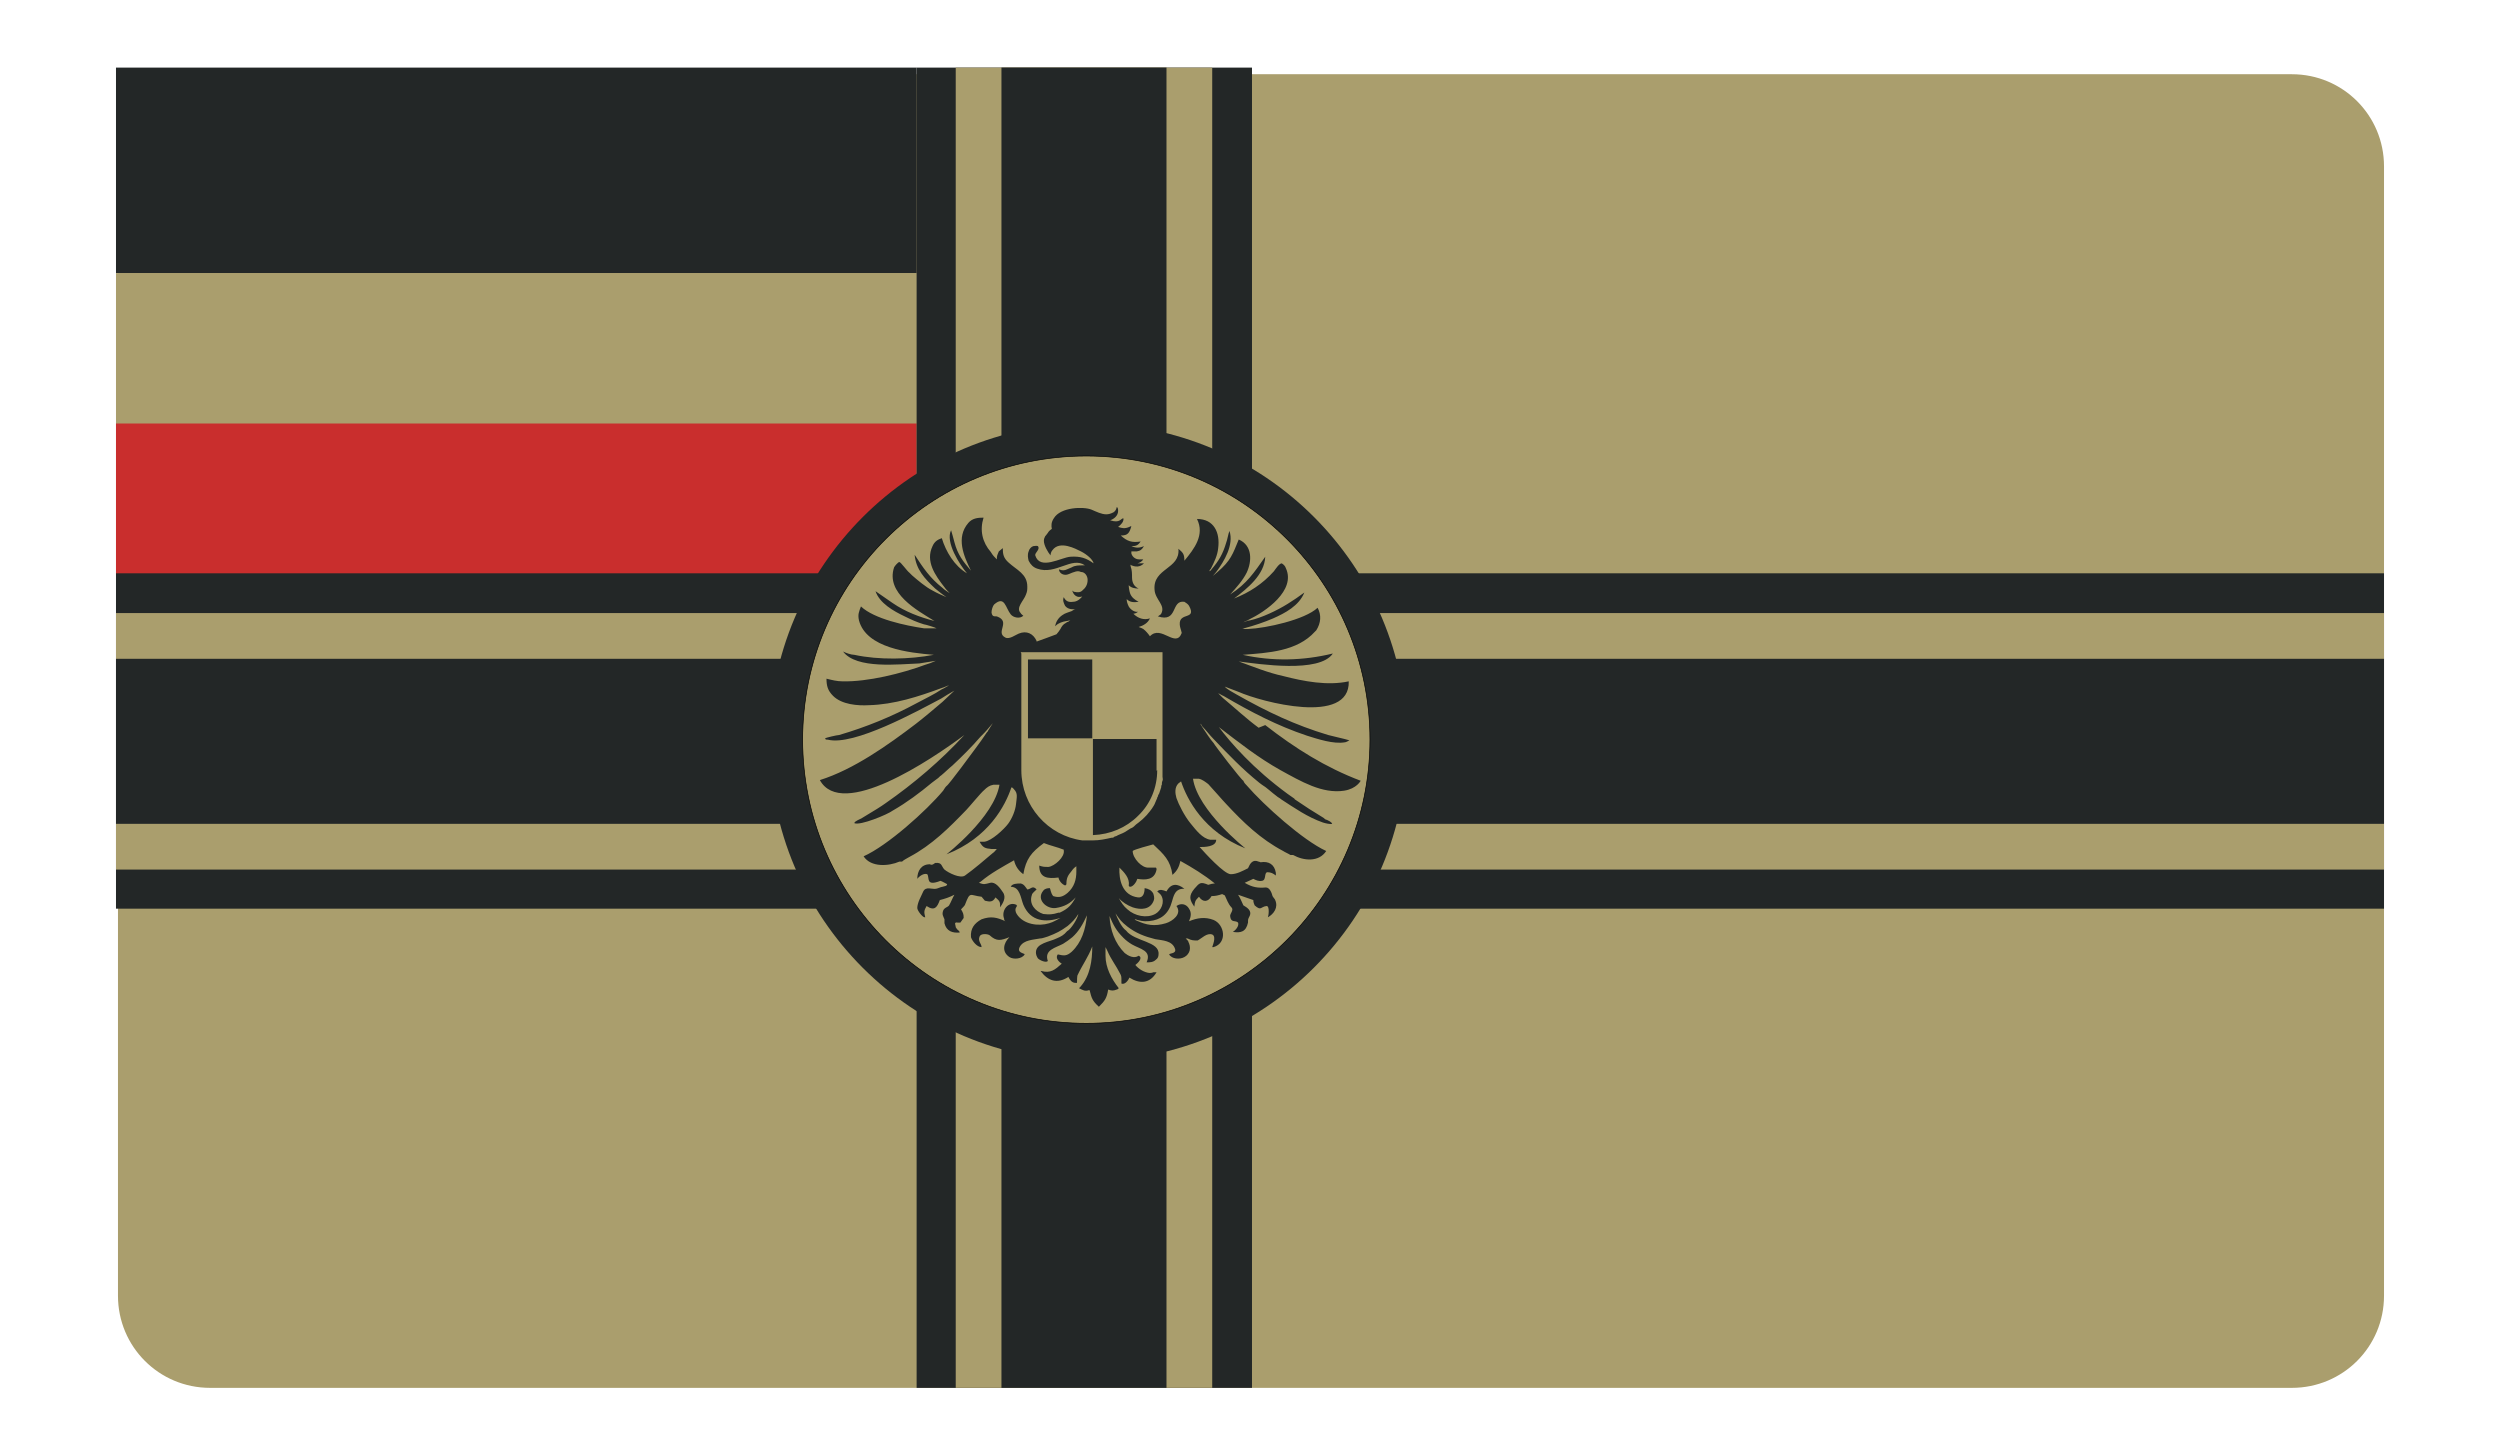
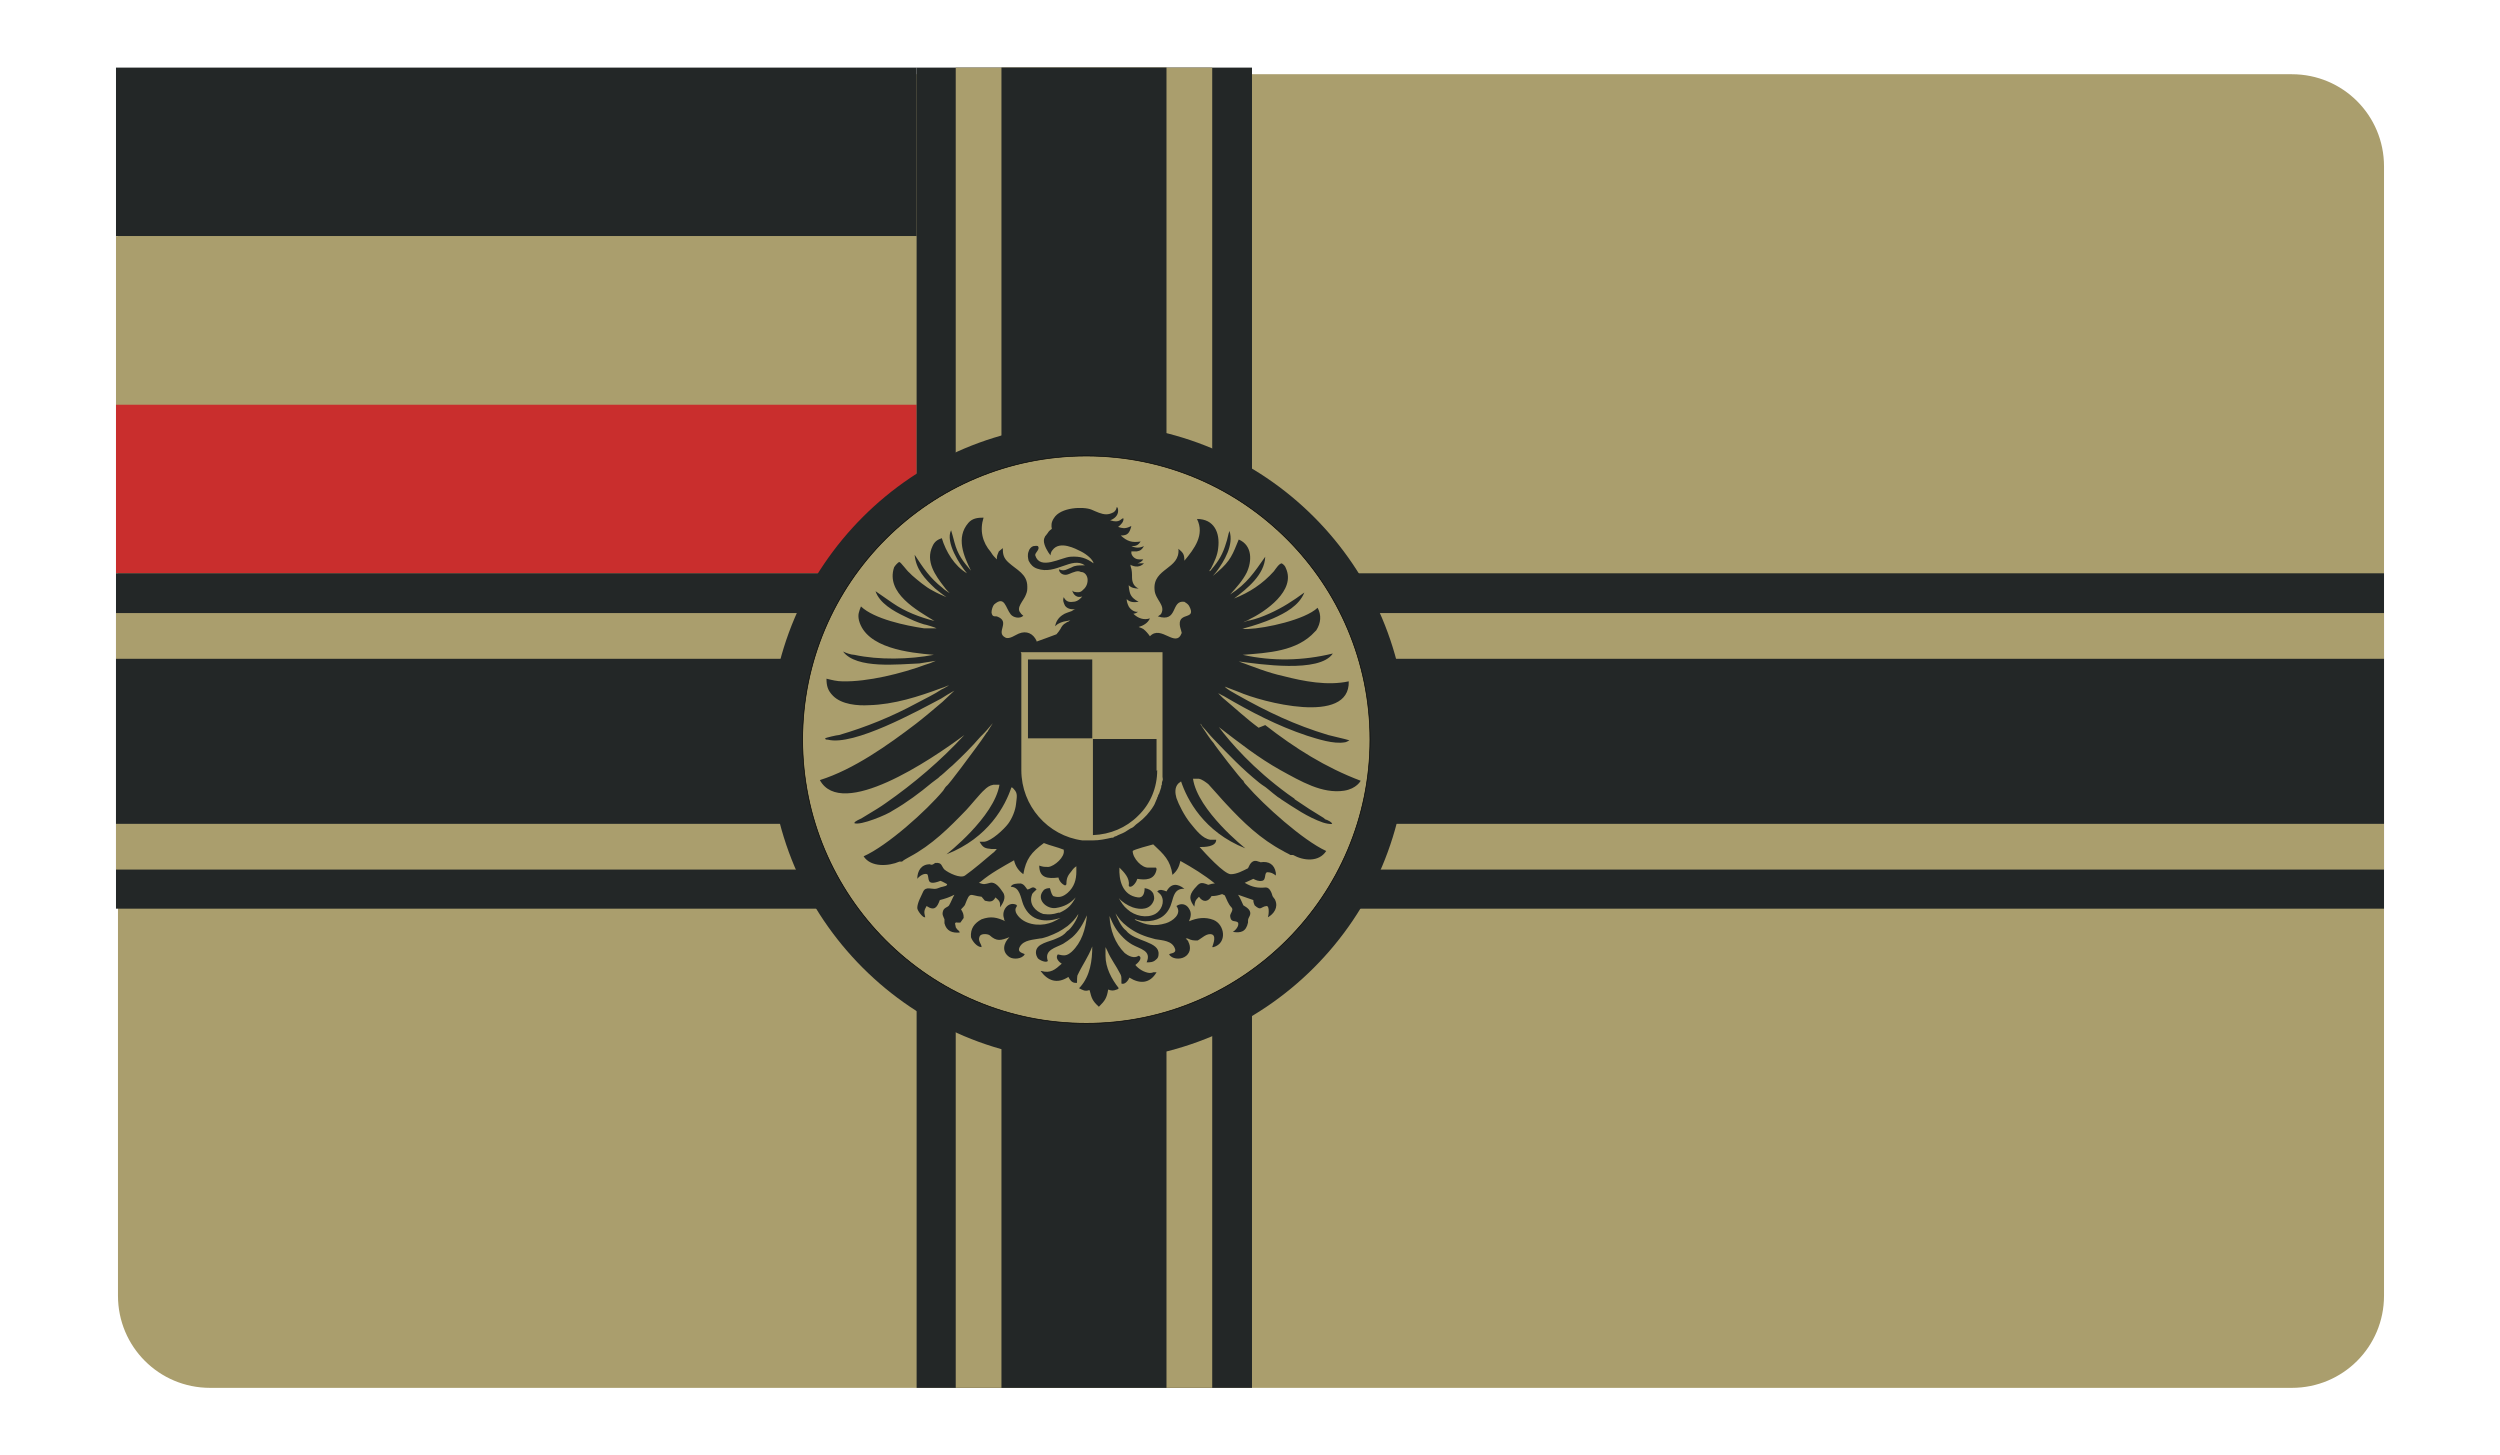
<svg xmlns="http://www.w3.org/2000/svg" version="1.1" viewBox="0 0 377.2 219.5">
  <defs>
    <style>
      .cls-1 {
        fill: #232727;
      }

      .cls-2, .cls-3 {
        fill: #aa9e6d;
      }

      .cls-3 {
        stroke: #010101;
        stroke-width: .1px;
      }

      .cls-4 {
        fill: #a1a1a0;
      }

      .cls-5 {
        fill: none;
        stroke: #06a64f;
        stroke-dasharray: 8.3 8.3;
        stroke-miterlimit: 11.3;
        stroke-width: 1.4px;
      }

      .cls-6 {
        fill: #c92e2d;
      }
    </style>
  </defs>
  <g>
    <g id="Layer_1">
      <path class="cls-2" d="M31.7,11.2h314.1c7.7,0,13.9,6.2,13.9,13.9v170.4c0,7.7-6.2,13.9-13.9,13.9H31.7c-7.7,0-13.9-6.2-13.9-13.9V25.1c0-7.7,6.2-13.9,13.9-13.9Z" />
-       <path class="cls-1" d="M17.5,10.2h120.8v31H17.5V10.2Z" />
-       <path class="cls-2" d="M17.5,41.2h120.8v45.4H17.5v-45.4Z" />
-       <path class="cls-6" d="M17.5,63.9h120.8v22.7H17.5v-22.7Z" />
+       <path class="cls-1" d="M17.5,10.2h120.8v25.433H17.5V10.2Z" />
+       <path class="cls-2" d="M17.5,35.633h120.8v50.867H17.5v-50.867Z" />
+       <path class="cls-6" d="M17.5,61.067h120.8v25.433H17.5v-25.433Z" />
      <g>
        <path class="cls-1" d="M17.5,86.5h342.2v50.6H17.5v-50.6Z" />
        <path class="cls-2" d="M17.5,92.5h342.2v38.7H17.5v-38.7Z" />
        <path class="cls-1" d="M17.5,99.4h342.2v24.9H17.5v-24.9Z" />
      </g>
      <g>
        <path class="cls-1" d="M188.9,10.2v199.2h-50.6V10.2h50.6Z" />
        <path class="cls-2" d="M182.9,10.2v199.2h-38.7V10.2h38.7Z" />
        <path class="cls-1" d="M176,10.2v199.2h-24.9V10.2h24.9Z" />
      </g>
      <path class="cls-4" d="M169.4,140.3c.1,0,.2.1.3.2h.1c-.2-.2-.3-.2-.4-.2Z" />
      <g>
        <path class="cls-1" d="M164.2,63.9c-26.5,0-48.1,21.5-48.1,48.1s21.5,48.1,48.1,48.1,48.1-21.5,48.1-48.1-21.5-48.1-48.1-48.1h0Z" />
        <path class="cls-3" d="M163.9,68.8c23.7,0,42.8,19.2,42.8,42.8s-19.2,42.8-42.8,42.8c-23.7,0-42.8-19.2-42.8-42.8,0-23.7,19.2-42.8,42.8-42.8Z" />
        <path class="cls-1" d="M189.9,109.8c-1.9-1.4-3.6-3-5.4-4.5l-.7-.7c.3.1.5.3.8.4,4.1,2.4,8.1,4.5,12.6,6,1.6.5,4,1.3,5.7,1,.2,0,.5-.2.7-.3-1-.3-2.1-.5-3.2-.8-5-1.5-9.2-3.5-13.8-6.1-.5-.3-1.5-.8-1.8-1.2.6.2,1.5.6,2.1.8,3.4,1.5,16.8,5.1,16.6-1.6-3.2.7-6.8,0-9.9-.8-2.3-.5-4.5-1.4-6.7-2.2,3.1.4,12.2,1.8,14.2-1.2-4.5,1.1-9.1,1.2-13.6.2,3.8-.3,8.2-.5,10.9-3.5l.2-.2c.7-1.1.8-2.3.2-3.4-1.9,1.8-7.8,3.1-10.5,3.2-.2,0-.7,0-.9,0,0,0,.2,0,.3-.1,1.5-.4,3-.9,4.4-1.5,1.8-.8,3.9-1.9,4.7-3.9-.8.6-1.7,1.2-2.5,1.7-1.6,1-3.9,2.1-5.7,2.5-.3,0-.7.2-1,.3.3-.2.5-.2.8-.4,2.5-1.2,7.2-4.4,5.6-7.8-.1-.3-.3-.5-.6-.7-.4,0-.9.8-1.2,1.2-1.7,1.9-3.7,3.2-6,4.1,2-1.5,4.6-3.6,4.7-6.3-1.7,2.4-2.7,4-5.3,5.7.9-1,1.9-2.1,2.5-3.3.8-1.7.9-4.1-1.2-5-.9,2.2-1.2,3.2-3.2,4.9l-.7.6c.2-.2.3-.4.5-.6,1.2-1.6,2.7-4.1,2-6.2-.2.5-.3,1.3-.5,1.8-.5,1.7-1.1,2.7-2.2,4-.1.2-.2.2-.3.3,0-.2,0-.2.2-.4.5-1,1-2,1.1-3.1.3-2.3-.6-4.4-3.2-4.4,1.2,2.4-.4,4.5-1.9,6.3,0-1-.2-1.2-.9-1.8.3,3.1-3.9,2.9-3.6,6.2.1,1.5,1.7,2.3,1,3.6,0,.1-.4.3-.5.4,3.1,1,1.9-2.5,4-2.2.3.2.5.3.7.6,1.2,2.2-1.5.9-1.4,2.8,0,.4.2.8.3,1.3-.9,2.4-3.1-1.3-4.8.5-.2-.3-.6-.8-1-1.1-.2-.1-.4-.2-.7-.3.7-.2,1.4-.6,1.7-1.3-.9.3-1.8,0-2.5-.7.3,0,.6-.2.7-.3-.5.1-1.1-.3-1.4-.8-.2-.4-.3-.8-.3-1,0,0,0,0,0-.1.5.5,1.1.5,1.8.4-.6-.3-1.1-.7-1.3-1.3-.1-.3-.2-.9-.2-1.2.4.4.9.5,1.5.5,0,0,0,0,0,0-.7-.3-1-.9-1-1.7,0-.5,0-1.1-.2-1.6,0-.1,0-.2-.1-.3.8.4,1.5.4,2.1-.2,0,0,0,0,0,0-.2,0-.3,0-.5,0-.2,0-.3,0-.5,0,.4-.1.7-.3.9-.6-.2,0-.4,0-.6,0-.7,0-1.1-.5-1.2-.9,0-.2,0-.3,0-.3.2,0,.6,0,.8,0,.6-.1.8-.3,1.1-.8-.7.3-1.2.3-1.9,0h0c.7,0,1-.1,1.4-.7-1.3.2-2,0-3-.9,1.1,0,1.3-.4,1.6-1.4,0,0-.2,0-.3.1-.7.3-1.1.2-1.7,0,.4-.3.9-.8.8-1.3-.4,0-.5.8-2,.3.6-.2,1.2-.7,1.2-1.4,0-.2,0-.5-.2-.6h0c-.1.4-.2.6-.5.8h0c-.4.2-.7.3-1.1.3-.7,0-1.5-.4-2.2-.7-1.2-.5-4.7-.4-5.7,1.3-.4.6-.4,1.1-.3,1.6-.3.2-.5.4-.6.6,0,0,0,0,0,0,0,0,0,0,0,0-.2.3-.4.5-.4.5-.1.2-.2.4-.2.7,0,.7.6,1.7,1,2.2,0-.2.1-.6.3-.8,1.1-1.5,3.5-.2,4.3.2.8.4,1.8,1.2,1.9,1.8-1.1-.8-2-1.1-3.5-1-1.4.1-4.6,2.1-5.3-.2-.1-.4.8-.9.4-1.4-.2-.1-.5,0-.7,0-.3.1-.6.4-.7.8-.2.5-.1,1,0,1.4.3.6.7,1,1.3,1.2,2.8,1,5.2-1.9,7.2-.5,0,0-.2,0-.3,0-.6,0-1.2,0-1.7.3-.2.1-.5.2-.7.3-.4.2-.8.2-1.2,0,0,0,0,.1,0,.2.2.5.7.7,1.2.6.4-.1.7-.3,1.1-.4.3-.1.6-.2,1,0,.6,0,1,.6,1,1.2,0,.7-.3,1.2-.8,1.6-.3.3-.7.3-1.2.2-.1,0-.2-.1-.3-.2,0,.2.2.6.5.8.3.2.6.2,1,.1-.1.1-.2.2-.3.3-.3.3-.7.5-1.1.5-.7.1-1.1-.1-1.4-.7-.2.5,0,.9.2,1.3.3.4.8.6,1.6.5,0,0,0,0,0,0-.2,0-.4.2-.6.3-.5.2-1,.3-1.4.6-.6.4-1,1-1.1,1.7,0,0,0,0,0,0,0,0,0,0,.1-.1.4-.4,1-.6,1.6-.7.2,0,.5-.1.7-.2-.1,0-.3.2-.4.3-.1,0-.3.1-.4.2-.4.2-.6.5-.8.9-.2.3-.4.6-.6.8-1,.4-2.2.8-3,1.1,0,0,0,0,0-.1-.5-1.1-1.5-1.6-2.7-1.1-.5.2-1.4.9-2,.6-1.6-.8.9-2.4-1.3-3.2-.5,0-.7,0-.8-.6,0-.4.2-1,.4-1.2,1.6-1.4,1.7.5,2.5,1.5.4.5,1.4.7,1.9.2,0,0-.4-.3-.4-.4-.8-.8.5-1.9.8-2.8.2-.5.2-.7.2-1.2,0-1.9-1.6-2.5-2.8-3.6-.8-.7-.9-1.3-.9-2.2-.2.2-.4.3-.6.5-.2.5-.3.6-.3,1.2-.4-.4-.6-.6-.9-1.1-1.3-1.5-1.7-3.3-1.1-5.2-.9,0-1.7.1-2.3.8-1.9,2.2-.7,5,.4,7.2-1.2-1.4-2-2.4-2.5-4.3-.1-.4-.4-1.5-.5-1.8h0c-.9,1.8,1.3,5.2,2.4,6.5-1.9-1.1-3.2-3.3-3.8-5.3-.6.2-1.1.5-1.4,1.2-1.1,2.3.4,4.4,1.8,6.2.2.3.5.6.8.9-.3-.2-.8-.5-1.1-.8-1.9-1.5-2.9-3-4.2-5,.2,2.2,1.5,3.6,3.1,5.1.5.4,1.1.9,1.7,1.3-.7-.3-1.4-.6-2.1-1-1-.5-2.3-1.6-3.1-2.3-.2-.2-.3-.3-.4-.4-.3-.2-1.3-1.6-1.5-1.6-.2,0-.7.6-.8.8-1.3,3.9,3.5,6.5,6.1,8.1-2.3-.6-4.4-1.4-6.3-2.7-.9-.6-1.7-1.2-2.6-1.8.6,1.8,2.7,3,4.4,3.8,1,.5,1.9.9,2.9,1.2.2,0,1.8.5,1.9.6-.5,0-1.4,0-1.9,0-2.7-.4-7.5-1.4-9.5-3.3-.3.8-.5,1.2-.3,2.1,1.1,4.2,7.6,4.9,11.3,5.2-3.7.7-8.3.8-12,0-.5,0-1.3-.3-1.7-.5,2,2.7,8.5,1.9,11.5,1.8.8-.1,1.7-.3,2.5-.4-.4.2-1.2.5-1.6.6-3.5,1.3-8.7,2.6-12.5,2.5-.8,0-1.6-.2-2.4-.4,0,1.1.2,1.8,1,2.6,1.3,1.3,3.7,1.5,5.4,1.4,3.8-.1,7.5-1.3,11-2.6.4-.1.7-.3,1.1-.4-.4.2-.8.5-1.1.6-1.2.8-2.5,1.4-3.8,2.1-3.7,2-7.6,3.6-11.7,4.8-.3,0-2,.4-2.1.5,0,.2.2.2.4.2,3.9,1,13.5-4.3,17.1-6.2.6-.4,1.3-.8,2-1.2-.6.6-1.2,1.1-1.8,1.7-1.3,1.1-2.7,2.3-4,3.3-4.2,3.2-9.4,6.9-14.5,8.5,3.3,6,16.7-3,21.8-6.8-3.6,3.9-7.6,7.3-11.9,10.3-.7.5-1.5,1-3.5,2.2-.3.2-1.2.5-1.2.8.9.4,5-1.3,5.8-1.9,2.1-1.2,4.1-2.7,5.9-4.2.3-.2.5-.4.8-.6.2-.1.4-.4.6-.5.5-.4,1.2-1.1,1.7-1.5,1.5-1.4,2.9-2.8,4.2-4.3.4-.4.9-.9,1.3-1.4l.6-.7c-.2.3-.3.5-.5.8,0,0-.1.2-.2.3,0,0,0,0,0,0,0,.1-.1.2-.2.3-.4.6-1.3,1.9-1.7,2.4-.3.4-4.1,5.6-4.4,5.7-.2.2-.3.4-.5.7-2.5,3-8.4,8.3-12,9.9,1.1,1.7,3.8,1.5,5.4.8h.4c.3-.3.8-.5,1.1-.7,3.4-1.8,6-4.4,8.6-7.1.4-.4,2.2-2.6,2.7-3,.4-.4.8-.7,1.4-.8.3,0,.6,0,.9,0-.8,4.9-8,10.5-8,10.5,6.4-2.5,8.9-7.4,9.8-10.1.2,0,.3.2.4.3.6.6.4,1.2.3,2.2s-.6,2.2-1.2,3c-.6.8-2.5,2.6-3.6,2.7-.2,0-.5,0-.7,0,.5.9.8,1,1.8,1.1h.8c-.2.2-.4.5-.6.6-1.3,1.1-2.8,2.4-4.2,3.4-.7.5-2.5-.4-3.1-.9-.5-.5-.3-1.1-1.4-1l-.3.2c-.2.1-.3.1-.5,0-1.3,0-1.9,1-1.9,2.2.3-.4,1-.9,1.5-.7.4.5-.3,1.9,2,1,.3.1.8.4,1,.5,0,.3-.4.3-.7.4-.2,0-.8.3-1,.3-.6.1-1.5-.4-1.9.4-.3.7-.9,1.7-.9,2.5,0,.4.8,1.4,1.1,1.4h.1c-.2-.8-.2-1,.2-1.7,1.2.8,1.6.2,2-.9.8-.2,1.4-.4,2.2-.8-.3.5-.5,1.1-.8,1.6-.2.3-.7.3-.9.8-.2.6,0,.8.2,1.3,0,.1,0,.4,0,.6.3,1.2,1.2,1.5,2.3,1.4h0c0-.2-.3-.4-.4-.5l-.2-.3c0-.2-.1-.4-.1-.6.2-.2.1-.1.4-.1h.4c.2-.3.3-.4.5-.7,0-.6-.1-.8-.4-1.3.1-.1.6-.6.6-.7.8-2.1.7-1.4,2.5-1.2h0c.2.2.3.4.5.6.8.2,1.2.2,1.6-.5.7.6.7.7.7,1.5.4-.6,1-1.5.4-2.3-.4-.6-1.1-1.6-1.9-1.4-.8.2-.9.3-1.7,0l.3-.2c1.4-1.2,3.4-2.3,5-3.2.2.9.7,1.6,1.4,2.1.4-2.3,1.2-3.3,3.1-4.7,1,.4,2,.6,3,1,0,0,0,0,0,.1.2,1-1.4,2.4-2.3,2.5-.7,0-.8,0-1.4-.2,0,1.9,1.3,2,2.9,1.8.1.5.5,1,1,1.2,0,0,.2-.1.2-.2,0-.9.2-1.3.8-2,.2-.3.4-.5.7-.7,0,.2,0,.6,0,.8,0,1.2-.3,2.3-1.3,3.2-.7.6-1.3.8-2.2.5-.4-.5-.4-1.1-.5-1.2-.4,0-.8.1-1,.4-1.1,1.3.5,2.8,1.9,2.6,1.3-.2,2.2-.7,3-1.6-.6,1.1-1.1,1.7-2.4,2.3,0,0-.1,0-.2,0-.9.3-1.4.3-2.3.2-1.2-.4-2.2-1.5-1.7-2.9,0-.2.5-.6.7-.8-.6-.7-.9,0-1.4,0-.3-.4-.5-.8-1-.9-.5,0-1.3,0-1.5.5h0c1.4,0,1.5,1.7,1.9,2.7,1.1,2.6,3.4,2.7,5.6,2-.6.3-1,.6-1.7.8-1.6.5-3.9.2-4.9-1.4-.2-.3-.3-.8,0-1.1v-.2c.1,0,.1,0,.1,0-1.3-.8-2.5.8-2,2,0,.1,0,.3.2.4-1.3-.6-2.2-.8-3.6-.3-1.1.6-1.7,1.4-1.6,2.7.2.6.9,1.5,1.6,1.5,0-.5-.6-.9-.3-1.6.2-.5,1.2-.4,1.5-.2,1.1,1,1.7.8,3,.3-.9.9-1.2,2.2,0,3,.6.4,1.9.3,2.3-.4,0-.2-1.3-.2-.7-1.2.6-1,2-1,3-1.2.4,0,.8-.2,1.2-.3,1.3-.5,1.9-.8,3-1.6.7-.6,1.1-1,1.6-1.8-.1.7-1.1,2.3-1.7,2.6h0c-.5.6-.9.8-1.6,1.1-1,.5-3.1.7-3.1,2.1,0,.3.1.6.3.9.3.3,1.2.7,1.5.4h0c-.6-1.7,1.2-2,2.3-2.6.5-.3.9-.6,1.4-1,1-.9,1.6-2,2.2-3.3-.2,2.1-.8,4.1-2.3,5.5-.8.7-1.2.6-2.1.4-.4.5.1,1.1.6,1.4-1,.9-1.7,1.5-3.1,1.1h-.1s0,0,0,0c1.1,1.5,2.5,2,4.2.9.2.4.5.9,1.1.9h.2c0-.3,0-1.1.1-1.2.7-1.5,1.6-2.7,2.2-4.3,0,2.1-.3,4.4-1.8,6.1,0,0-.1.1-.2.2.6.3.9.5,1.5.3h.1c.3,1.2.4,1.6,1.4,2.5.9-.9,1.2-1.3,1.4-2.6.5.2.8.2,1.3,0,.1,0,.2-.1.3-.2-1.1-1.4-2-3.1-2-4.9,0-.4,0-.9,0-1.3l.3.6c.5,1.2,1.3,2.2,1.9,3.4.2.3.2.6.2.9,0,.2,0,.5,0,.6.5.2,1-.4,1.2-.9,1.6,1,3.1.9,4.1-.8h-.5c-.2.1-.4.1-.6.1-.8-.1-1.6-.6-2.1-1.2.4-.3,1.2-1.1.5-1.4-.7.5-1.6,0-2.1-.4-1.5-1.5-2.2-3.5-2.3-5.6.6,1.4,1,2.2,2.1,3.3.4.4.8.7,1.3,1,1.2.7,3,.9,2.2,2.7.5,0,1,0,1.4-.4.3-.2.4-.5.4-.8.2-2-3.6-1.9-4.9-3.6,0,0,0,0,0,0-.7-.5-1.3-1.8-1.6-2.6.7,1,.8,1.2,1.8,2,1.3,1,2.6,1.5,4.2,1.9,1.1.2,2.6.2,3,1.5.2.7-.8.6-.9.8.4.7,1.6.8,2.3.4.4-.2.7-.6.8-1,.1-.5,0-.9-.2-1.3,0-.1-.1-.2-.2-.3,0,0-.1-.1-.2-.2h0s.3,0,.3,0c.6.3.9.3,1.5.3.6-.3,1.4-1.2,2.2-.9.7.3,0,1.8,0,1.9,0,0,.1,0,.2,0,2.1-.6,1.7-3.4,0-4.1-1.3-.5-2.5-.3-3.7.2.3-.7.4-1.3,0-1.9-.4-.7-1.2-.9-1.9-.4h0c.9,1.2-.6,2.3-1.6,2.6-1.7.5-2.9.3-4.4-.4-.1,0-.2-.1-.3-.2.1,0,.2,0,.4.1.3.1.9.2,1.2.2,1.7,0,3.1-.6,3.8-2.3.3-.7.4-1.8,1-2.3.4-.3.7-.3,1.1-.3-1-.8-2-.9-2.7.4-.5-.2-1-.4-1.4,0,.1.1.5.4.6.6.6,1,0,2.3-.9,2.8-1.3.7-3.1.3-4.2-.7-.6-.5-.9-1-1.3-1.7.5.6,1.3,1.1,2.1,1.4,1.2.4,2.7.4,3.2-1.1.1-.3,0-.7-.1-1-.3-.5-.7-.7-1.3-.8,0,.7-.2,1.5-1,1.4-2.4-.3-2.9-2.7-2.8-4.5.7.7,1.6,1.6,1.4,2.7.1.2,0,.1.2.2.5,0,1-.8,1.1-1.2,1.2.2,2.6.2,2.9-1.4,0-.1,0-.2-.1-.3-.1,0-.9,0-1.1,0-1,.1-2.4-1.4-2.4-2.5.1-.2,2.7-.9,3.1-1,1.6,1.5,2.6,2.4,2.9,4.6.7-.6,1-1.2,1.2-2.1,1.8,1,3.6,2.1,5.2,3.4-.3,0-.7.1-1,.2-1.2-.5-1.3-.3-2.1.6-.9,1.1-.7,1.7,0,2.7.1-.8.1-.9.7-1.5.6.9,1.4.8,1.9-.1.6,0,1-.1,1.6-.3l.4.2c.3.6.5,1.3,1,1.8.4.4-.2.9-.2,1.3.1,1.1.8.6,1.2,1,.2.5-.4,1.2-.8,1.4,1.2.2,2,0,2.3-1.4,0-.5,0-.5.2-.9.5-.9-.4-1.4-.9-1.7-.2-.4-.5-1.2-.8-1.6.9.3,1.4.5,2.3.8,0,.3.1.6.2.8,1,.9.9.2,1.8.1.5,0,.3,1.5.2,1.7.9-.5,1.6-1.5,1.1-2.6,0-.1-.3-.4-.4-.6-.1-.4-.4-1.3-1-1.3-1.2.1-2,0-3.2-.7.5-.2.8-.4,1.3-.6.4.2.8.4,1.3.3.7-.1.3-1.2.8-1.3.6,0,.9.2,1.3.5,0-.1,0-.2,0-.4-.2-1.3-1.1-1.8-2.3-1.6,0,0-.2-.1-.3-.1-.9-.4-1.3.3-1.6,1-.8.4-1.7.9-2.6.9-1,0-3.9-3.2-4.7-4.1.7,0,2.5,0,2.5-1.1-.2,0-.7,0-.9,0-1.2-.2-2.1-1.4-3-2.5-.9-1.1-1.8-2.9-2.1-3.8-.2-.7-.3-1.6.3-2.2.1-.1.3-.2.4-.3.9,2.7,3.4,7.6,9.7,10.1,0,0-7.2-5.7-7.9-10.5.3,0,.6,0,.9,0,.5.1,1,.5,1.4.8.4.4,2.3,2.6,2.7,3,2.6,2.8,5.2,5.3,8.6,7.1.3.2.8.4,1.1.6h.4c1.6.9,3.9,1.1,5-.6-3.5-1.6-9.4-6.9-12-9.9-.2-.2-.4-.4-.5-.7-.3-.1-4.3-5.3-4.5-5.7-.4-.4-1.3-1.8-1.7-2.4-.1-.2-.2-.3-.3-.5.1,0,.2.2.3.4.6.6,1.1,1.3,1.7,1.9,2.3,2.4,4.3,4.5,6.9,6.6.1.1.3.2.4.3.7.4,1.5,1.2,2.2,1.7.2.2.5.3.7.5h0c2,1.3,4,2.7,6.3,3.5.3.1,1.1.3,1.4.2-.1-.3-.6-.5-.8-.6-.2,0-.4-.2-.5-.3-1.5-.9-2.9-1.8-4.2-2.7,0,0,0,0,0,0,0,0-.2-.1-.2-.2-.3-.2-.7-.5-1-.7-5.2-3.8-8.6-7.7-10.4-10.1,3,2.3,5.9,4.6,9.3,6.5,3.1,1.7,6.3,3.6,9.6,3.1,1.9-.3,2.5-1.5,2.5-1.5-5.3-2-9.9-4.9-14.4-8.4Z" />
        <path class="cls-2" d="M154.1,98.6v17.6c0,5.4,4,9.9,9.2,10.6,0,0,.5,0,.5,0,0,0,.7,0,1,0h0s0,0,.1,0h0c1,0,1.9-.2,2.8-.4.2,0,.3,0,.5-.2.2,0,.3-.1.5-.2.5-.2,1-.4,1.4-.7.2-.1.4-.3.7-.4.2-.1.4-.3.6-.5.1-.1.3-.2.4-.3.2-.2.4-.3.6-.5s.2-.2.4-.4c0,0,.1-.1.2-.2.2-.2.3-.4.5-.6.1-.1.2-.3.3-.4.2-.3.4-.6.5-.9.1-.2.2-.5.3-.7,0,0,0-.2.1-.2,0-.2.1-.3.2-.5.1-.3.2-.6.3-.9,0-.1,0-.3.1-.4,0-.2,0-.4.1-.6s0-.4,0-.6c0,0,0-.2,0-.3,0,0,0-.1,0-.2,0-.2,0-.4,0-.7v-4.8h0v-12.8h-21.4ZM164.8,111.4h-9.7v-11.9h9.7v11.9ZM174.6,116.2c0,2.6-1,5.1-2.9,6.9-1.8,1.8-4.2,2.8-6.8,2.9v-14.5h9.6v4.8Z" />
      </g>
    </g>
  </g>
</svg>
